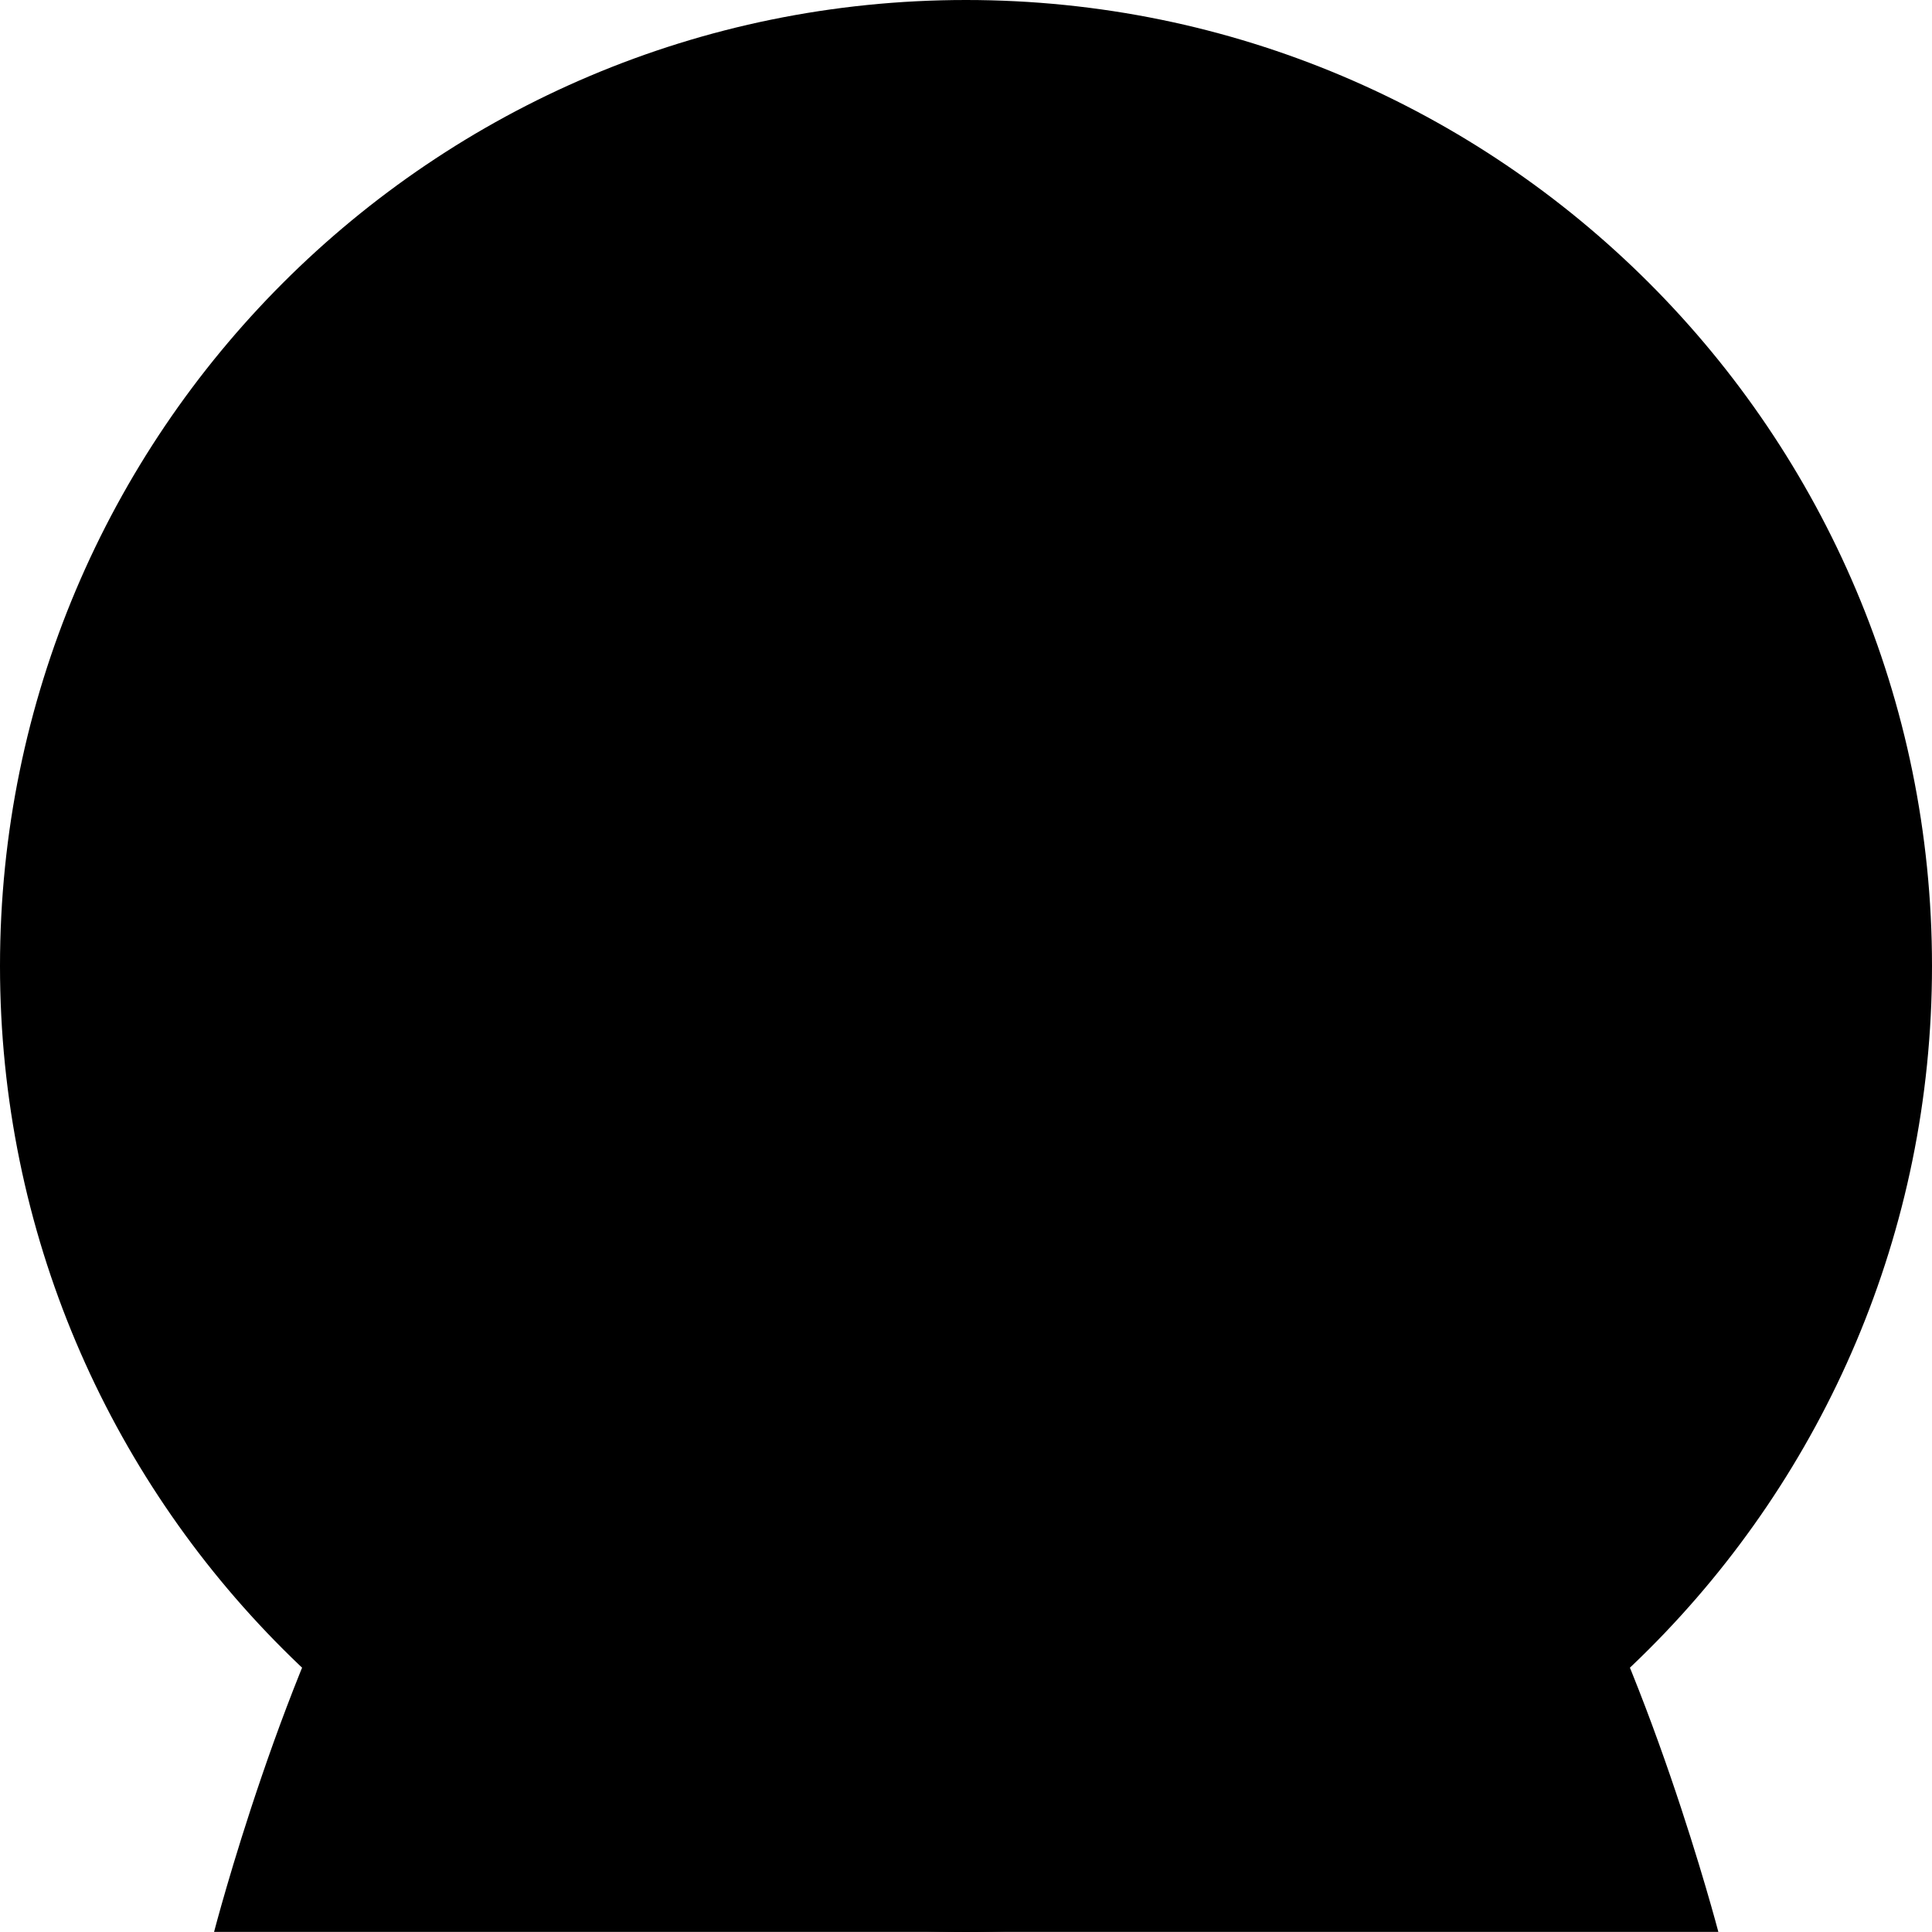
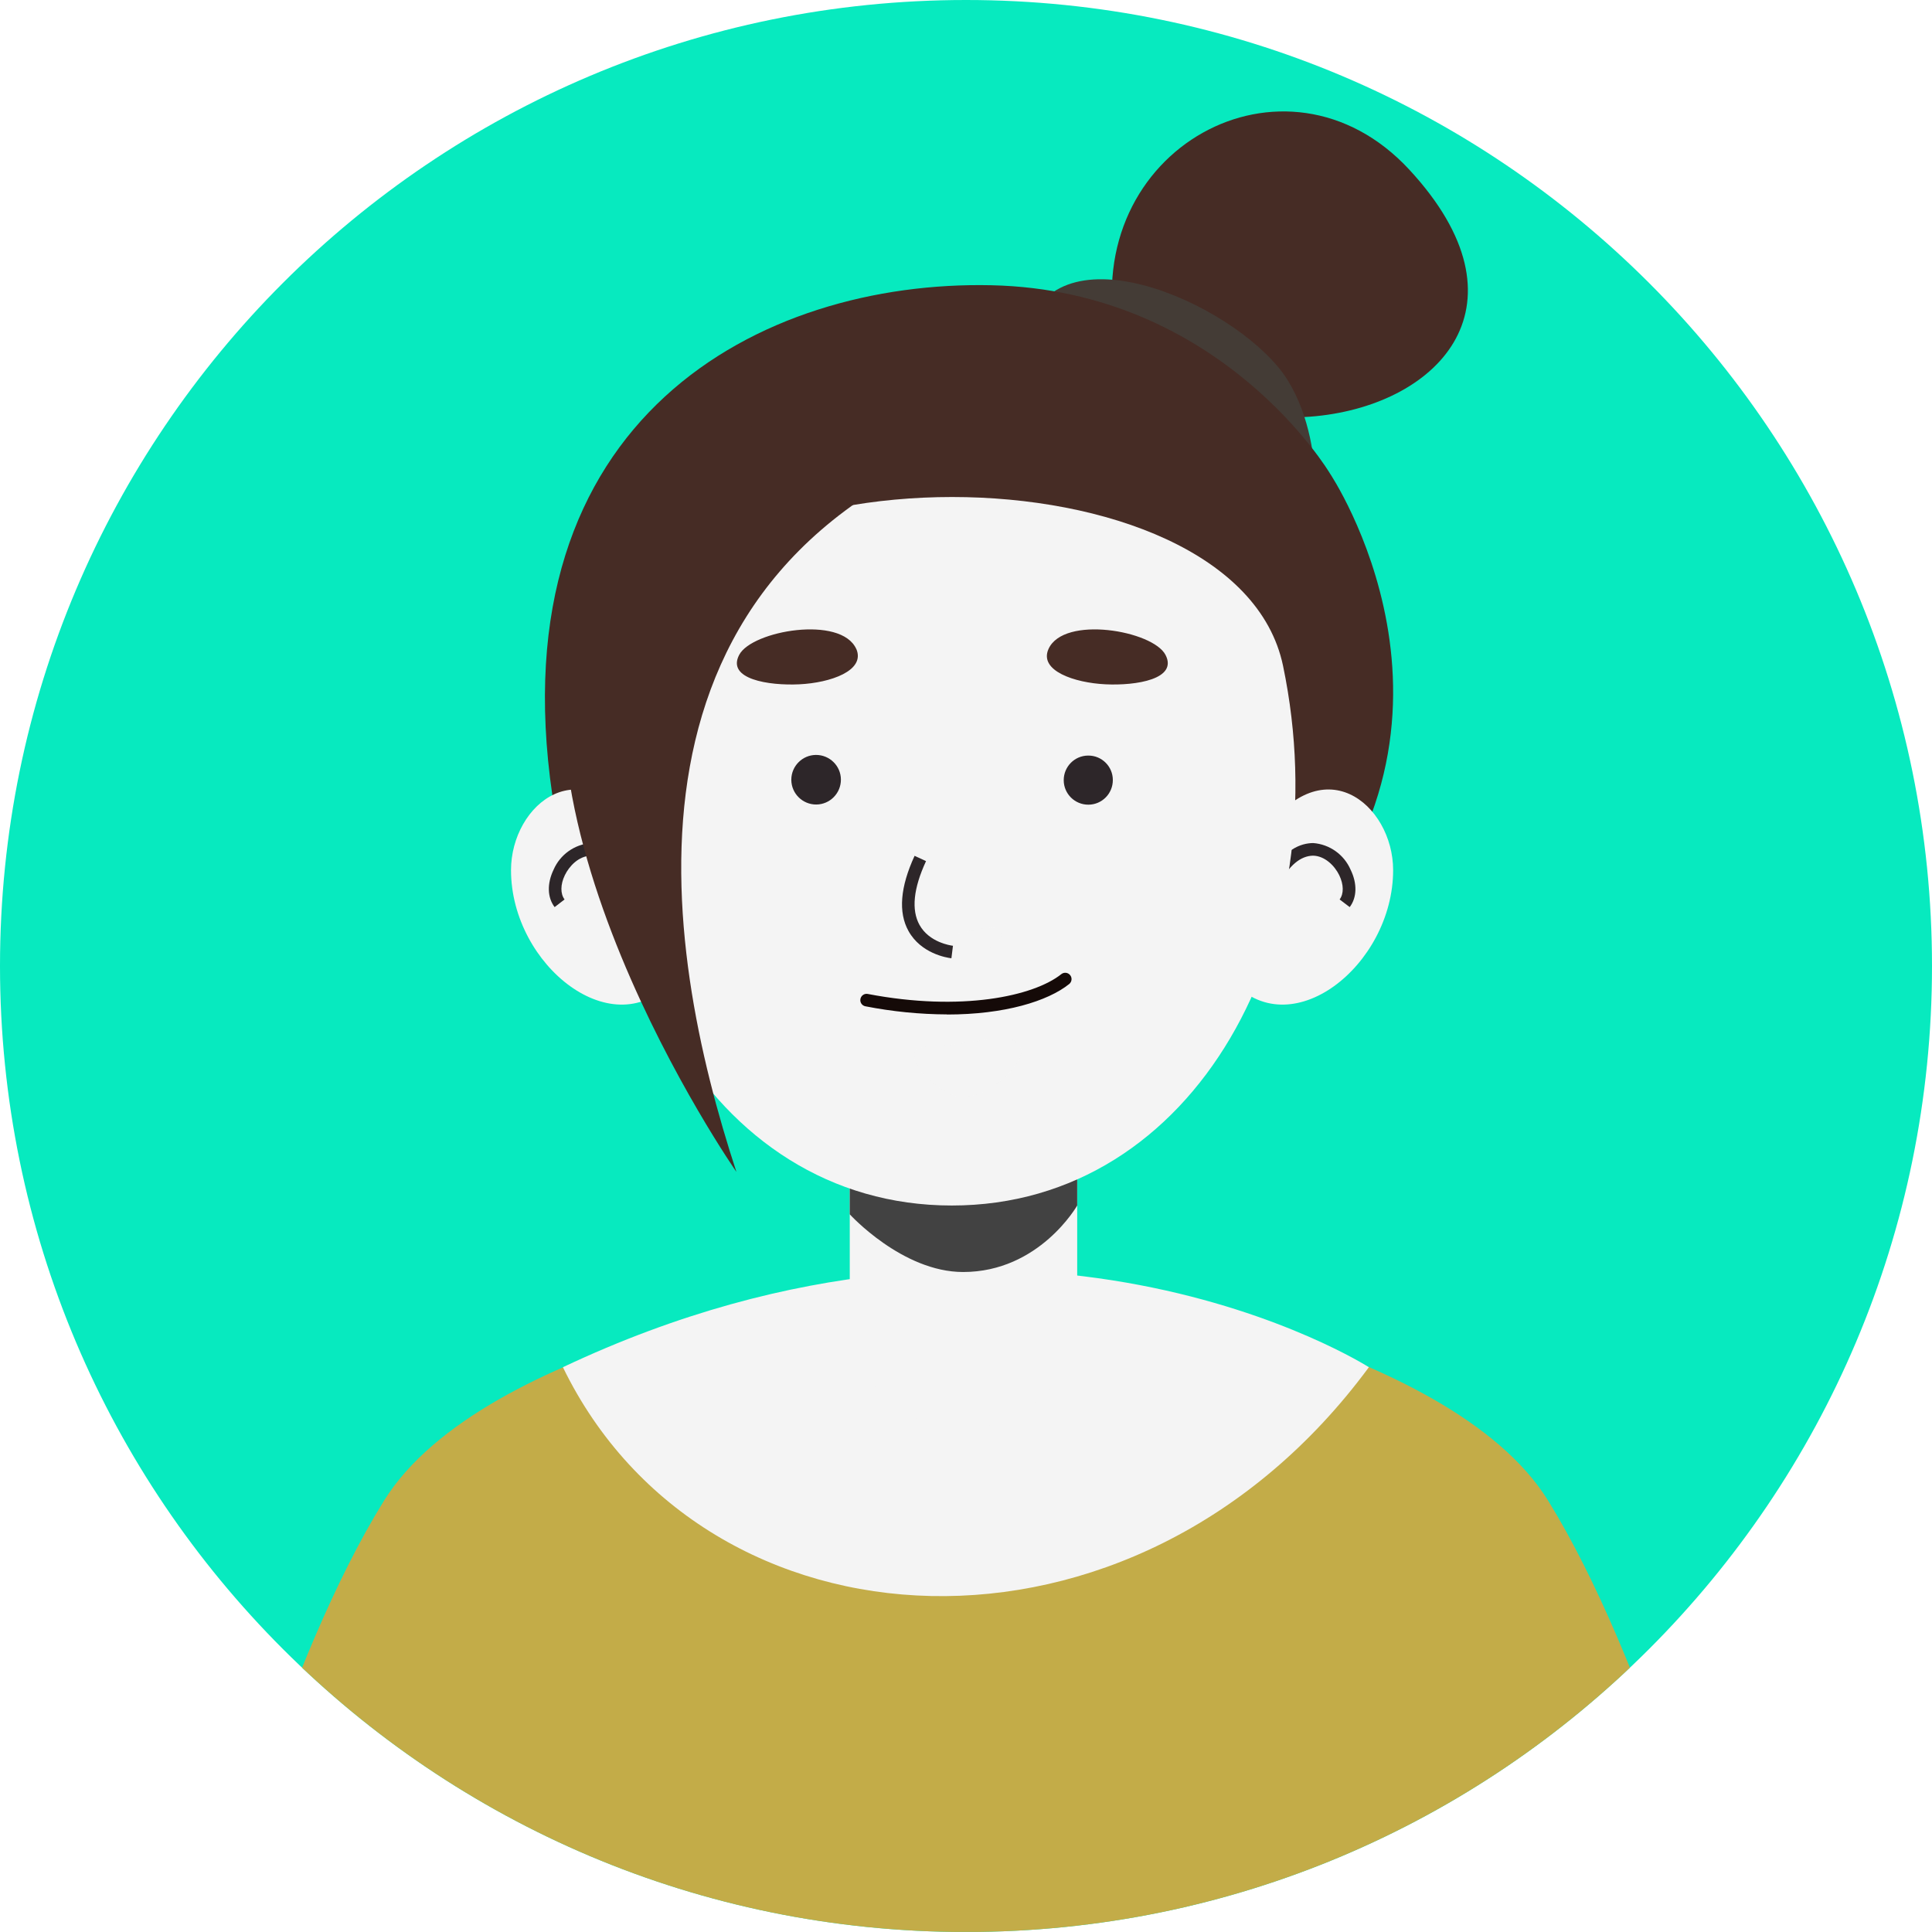
<svg xmlns="http://www.w3.org/2000/svg" id="Layer_2" data-name="Layer 2" viewBox="0 0 360 360">
  <defs>
    <style>
      .cls-1 {
        fill: none;
      }

      .cls-2 {
        clip-path: url(#clippath);
      }

      .cls-3, .cls-4 {
        fill: #f4f4f4;
      }

      .cls-5 {
        fill: #c3ac48;
      }

      .cls-6 {
        fill: #150a08;
      }

      .cls-7 {
        fill: #07eabf;
      }

      .cls-8 {
        fill: #424242;
      }

      .cls-9 {
        fill: #443c36;
      }

      .cls-10 {
        fill: #2d2629;
      }

      .cls-11 {
        fill: #462c25;
      }

      .cls-4 {
        isolation: isolate;
        opacity: .5;
      }
    </style>
    <clipPath id="clippath">
-       <circle className="cls-1" cx="180" cy="180" r="180" />
+       <circle class="cls-1" cx="180" cy="180" r="180" />
    </clipPath>
  </defs>
  <g id="Layer_1-2" data-name="Layer 1">
    <g id="_그룹_76" data-name="그룹 76">
      <g id="Layer_2-2" data-name="Layer 2">
        <g id="OBJECTS">
-           <circle id="_타원_74" data-name="타원 74" className="cls-7" cx="180" cy="180" r="180" />
+           <circle id="_타원_74" data-name="타원 74" class="cls-7" cx="180" cy="180" r="180" />
          <g id="_그룹_29" data-name="그룹 29">
-             <g className="cls-2">
+             <g class="cls-2">
              <g id="_그룹_28" data-name="그룹 28">
                <g id="_그룹_27" data-name="그룹 27">
-                   <path id="_패스_49" data-name="패스 49" className="cls-11" d="M207.97,62.65c-6.8-34.8,31.61-55.94,54.65-31.02s5.87,43.62-17.43,45.92-31.3-15.79-31.3-15.79l-5.92,.89Z" />
-                   <path id="_패스_50" data-name="패스 50" className="cls-9" d="M191.31,61.29c6.41-19.78,40.45-3.68,48.64,9.57s4.41,32.59,4.41,32.59l-53.05-42.17Z" />
-                   <path id="_패스_51" data-name="패스 51" className="cls-11" d="M102.92,148.16c-10.3-70.4,38.95-95.95,81.8-95.01s63.07,35.03,63.07,35.03c0,0,30.67,45.57-6.88,87.22-37.54,41.65-138-27.24-138-27.24Z" />
-                   <path id="_패스_52" data-name="패스 52" className="cls-5" d="M320.18,359.98H39.89s13.09-50.47,31.68-80.37c18.58-29.89,86.82-40.08,86.82-40.08l21.64,3.61,21.61-3.61s68.31,10.16,86.82,40.08,31.73,80.37,31.73,80.37Z" />
-                   <path id="_패스_53" data-name="패스 53" className="cls-3" d="M104.89,254.76c26.38,54.3,106.41,59.39,150.18,0,.02,0-63.8-40.81-150.18,0Z" />
-                   <path id="_패스_54" data-name="패스 54" className="cls-3" d="M179.46,266.23h0c-11.64-.07-21.05-9.48-21.12-21.12v-40.71h42.38v40.59c-.01,11.73-9.53,21.24-21.26,21.24Z" />
-                   <path id="_패스_55" data-name="패스 55" className="cls-8" d="M200.72,199.71v24.92s-7.04,12.39-21.26,12.39c-11.33,0-21.12-10.75-21.12-10.75v-26.56h42.38Z" />
-                   <path id="_패스_56" data-name="패스 56" className="cls-3" d="M120.05,156.09c-11.5-17.43-24.83-6.22-24.83,6.05,0,17.79,19.31,33.11,30.34,20.34,11.03-12.76-5.51-26.4-5.51-26.4Z" />
+                   <path id="_패스_49" data-name="패스 49" class="cls-11" d="M207.97,62.65c-6.8-34.8,31.61-55.94,54.65-31.02s5.87,43.62-17.43,45.92-31.3-15.79-31.3-15.79l-5.92,.89Z" />
+                   <path id="_패스_50" data-name="패스 50" class="cls-9" d="M191.31,61.29c6.41-19.78,40.45-3.68,48.64,9.57s4.41,32.59,4.41,32.59l-53.05-42.17Z" />
+                   <path id="_패스_51" data-name="패스 51" class="cls-11" d="M102.92,148.16c-10.3-70.4,38.95-95.95,81.8-95.01s63.07,35.03,63.07,35.03c0,0,30.67,45.57-6.88,87.22-37.54,41.65-138-27.24-138-27.24Z" />
+                   <path id="_패스_52" data-name="패스 52" class="cls-5" d="M320.18,359.98H39.89s13.09-50.47,31.68-80.37c18.58-29.89,86.82-40.08,86.82-40.08l21.64,3.61,21.61-3.61s68.31,10.16,86.82,40.08,31.73,80.37,31.73,80.37Z" />
+                   <path id="_패스_53" data-name="패스 53" class="cls-3" d="M104.89,254.76c26.38,54.3,106.41,59.39,150.18,0,.02,0-63.8-40.81-150.18,0Z" />
+                   <path id="_패스_54" data-name="패스 54" class="cls-3" d="M179.46,266.23h0c-11.64-.07-21.05-9.48-21.12-21.12v-40.71h42.38v40.59c-.01,11.73-9.53,21.24-21.26,21.24Z" />
+                   <path id="_패스_55" data-name="패스 55" class="cls-8" d="M200.72,199.71v24.92s-7.04,12.39-21.26,12.39c-11.33,0-21.12-10.75-21.12-10.75v-26.56h42.38Z" />
+                   <path id="_패스_56" data-name="패스 56" class="cls-3" d="M120.05,156.09c-11.5-17.43-24.83-6.22-24.83,6.05,0,17.79,19.31,33.11,30.34,20.34,11.03-12.76-5.51-26.4-5.51-26.4Z" />
                  <g id="_그룹_23" data-name="그룹 23">
-                     <path id="_패스_57" data-name="패스 57" className="cls-10" d="M103.35,169.03c-1.37-1.79-1.44-4.39-.2-6.97,1.21-2.8,3.87-4.71,6.91-4.96,2.27-.07,5.55,1.06,8.51,6.6l-2.07,1.11c-1.88-3.51-4.06-5.36-6.31-5.36h-.09c-2.31,.05-4.06,1.99-4.85,3.63-.84,1.73-.85,3.47-.05,4.52l-1.86,1.43Z" />
+                     <path id="_패스_57" data-name="패스 57" class="cls-10" d="M103.35,169.03c-1.37-1.79-1.44-4.39-.2-6.97,1.21-2.8,3.87-4.71,6.91-4.96,2.27-.07,5.55,1.06,8.51,6.6l-2.07,1.11c-1.88-3.51-4.06-5.36-6.31-5.36h-.09c-2.31,.05-4.06,1.99-4.85,3.63-.84,1.73-.85,3.47-.05,4.52l-1.86,1.43Z" />
                  </g>
-                   <path id="_패스_58" data-name="패스 58" className="cls-3" d="M234.79,156.09c11.47-17.43,24.8-6.22,24.8,6.05,0,17.79-19.29,33.11-30.32,20.34s5.52-26.4,5.52-26.4Z" />
+                   <path id="_패스_58" data-name="패스 58" class="cls-3" d="M234.79,156.09c11.47-17.43,24.8-6.22,24.8,6.05,0,17.79-19.29,33.11-30.32,20.34s5.52-26.4,5.52-26.4Z" />
                  <g id="_그룹_24" data-name="그룹 24">
-                     <path id="_패스_59" data-name="패스 59" className="cls-10" d="M251.49,169.02l-1.87-1.42c.8-1.05,.77-2.78-.07-4.52-.87-1.79-2.72-3.61-4.9-3.64-2.32,.05-4.45,1.81-6.32,5.36l-2.07-1.1c2.91-5.53,6.16-6.58,8.43-6.61,3.06,.23,5.75,2.14,6.97,4.96,1.26,2.57,1.2,5.18-.16,6.97Z" />
+                     <path id="_패스_59" data-name="패스 59" class="cls-10" d="M251.49,169.02l-1.87-1.42c.8-1.05,.77-2.78-.07-4.52-.87-1.79-2.72-3.61-4.9-3.64-2.32,.05-4.45,1.81-6.32,5.36l-2.07-1.1c2.91-5.53,6.16-6.58,8.43-6.61,3.06,.23,5.75,2.14,6.97,4.96,1.26,2.57,1.2,5.18-.16,6.97Z" />
                  </g>
-                   <path id="_패스_60" data-name="패스 60" className="cls-3" d="M177.35,224.63c-45.38,0-72.23-49.63-61.62-100.55,8.75-41.96,114.6-41.96,123.35,0,10.61,50.92-16.31,100.57-61.74,100.55Z" />
-                   <path id="_패스_61" data-name="패스 61" className="cls-4" d="M171.29,173.64c4.69,2.35,15.2-2.7,15.42,0s-5.58,5.11-7.7,5.11-7.72-5.11-7.72-5.11Z" />
+                   <path id="_패스_60" data-name="패스 60" class="cls-3" d="M177.35,224.63c-45.38,0-72.23-49.63-61.62-100.55,8.75-41.96,114.6-41.96,123.35,0,10.61,50.92-16.31,100.57-61.74,100.55Z" />
+                   <path id="_패스_61" data-name="패스 61" class="cls-4" d="M171.29,173.64c4.69,2.35,15.2-2.7,15.42,0s-5.58,5.11-7.7,5.11-7.72-5.11-7.72-5.11Z" />
                  <g id="_그룹_25" data-name="그룹 25">
-                     <path id="_패스_62" data-name="패스 62" className="cls-10" d="M177.28,178.56c-.93-.11-5.67-.9-7.99-5.07-1.94-3.48-1.55-8.2,1.13-14.02l2.13,.99c-2.36,5.1-2.76,9.1-1.21,11.89,1.8,3.25,5.78,3.83,6.23,3.88l-.29,2.33Z" />
+                     <path id="_패스_62" data-name="패스 62" class="cls-10" d="M177.28,178.56c-.93-.11-5.67-.9-7.99-5.07-1.94-3.48-1.55-8.2,1.13-14.02l2.13,.99c-2.36,5.1-2.76,9.1-1.21,11.89,1.8,3.25,5.78,3.83,6.23,3.88l-.29,2.33Z" />
                  </g>
-                   <path id="_패스_63" data-name="패스 63" className="cls-11" d="M159.56,120.94c-2.84-6.34-19.45-3.43-21.82,1.08s5.44,5.77,11.22,5.49c5.77-.28,12.32-2.53,10.61-6.57Z" />
-                   <path id="_패스_64" data-name="패스 64" className="cls-11" d="M195.37,120.94c2.84-6.34,19.45-3.43,21.8,1.08s-5.42,5.77-11.19,5.49-12.41-2.53-10.61-6.57Z" />
-                   <path id="_패스_65" data-name="패스 65" className="cls-10" d="M147.45,145.34c.03,2.55,2.12,4.59,4.67,4.57,2.55-.03,4.59-2.12,4.57-4.67s-2.12-4.59-4.67-4.57c-2.51,.03-4.54,2.06-4.57,4.57v.1Z" />
-                   <path id="_패스_66" data-name="패스 66" className="cls-10" d="M207.36,145.34c.01,2.53-2.02,4.59-4.55,4.6-2.53,.01-4.59-2.02-4.6-4.55-.01-2.53,2.02-4.59,4.55-4.6h.05c2.51,0,4.55,2.04,4.55,4.55h0s0,0,0,0Z" />
+                   <path id="_패스_63" data-name="패스 63" class="cls-11" d="M159.56,120.94c-2.84-6.34-19.45-3.43-21.82,1.08s5.44,5.77,11.22,5.49c5.77-.28,12.32-2.53,10.61-6.57Z" />
+                   <path id="_패스_64" data-name="패스 64" class="cls-11" d="M195.37,120.94c2.84-6.34,19.45-3.43,21.8,1.08s-5.42,5.77-11.19,5.49-12.41-2.53-10.61-6.57Z" />
+                   <path id="_패스_65" data-name="패스 65" class="cls-10" d="M147.45,145.34c.03,2.55,2.12,4.59,4.67,4.57,2.55-.03,4.59-2.12,4.57-4.67s-2.12-4.59-4.67-4.57c-2.51,.03-4.54,2.06-4.57,4.57v.1Z" />
+                   <path id="_패스_66" data-name="패스 66" class="cls-10" d="M207.36,145.34c.01,2.53-2.02,4.59-4.55,4.6-2.53,.01-4.59-2.02-4.6-4.55-.01-2.53,2.02-4.59,4.55-4.6h.05c2.51,0,4.55,2.04,4.55,4.55h0s0,0,0,0Z" />
                  <g id="_그룹_26" data-name="그룹 26">
-                     <path id="_패스_67" data-name="패스 67" className="cls-6" d="M176.47,189.02c-5.1-.02-10.2-.53-15.21-1.51-.64-.12-1.06-.74-.93-1.37,.12-.64,.74-1.06,1.37-.93,17.44,3.34,30.92,.42,36.07-3.7,.51-.4,1.25-.31,1.65,.21,.39,.5,.31,1.22-.18,1.63-4.02,3.22-12.06,5.69-22.78,5.69Z" />
+                     <path id="_패스_67" data-name="패스 67" class="cls-6" d="M176.47,189.02c-5.1-.02-10.2-.53-15.21-1.51-.64-.12-1.06-.74-.93-1.37,.12-.64,.74-1.06,1.37-.93,17.44,3.34,30.92,.42,36.07-3.7,.51-.4,1.25-.31,1.65,.21,.39,.5,.31,1.22-.18,1.63-4.02,3.22-12.06,5.69-22.78,5.69Z" />
                  </g>
-                   <path id="_패스_68" data-name="패스 68" className="cls-4" d="M173.24,194.99c6.36,0,15.46-3.28,16.87,0s-6.36,9.85-11.17,9.39-12.98-9.41-5.7-9.39Z" />
-                   <path id="_패스_69" data-name="패스 69" className="cls-11" d="M186.76,80.42c-75.42,24.83-63.35,95.81-49.54,137.95h0s-48.41-69.57-26.75-113.12,76.29-24.83,76.29-24.83Z" />
+                   <path id="_패스_68" data-name="패스 68" class="cls-4" d="M173.24,194.99c6.36,0,15.46-3.28,16.87,0s-6.36,9.85-11.17,9.39-12.98-9.41-5.7-9.39Z" />
+                   <path id="_패스_69" data-name="패스 69" class="cls-11" d="M186.76,80.42c-75.42,24.83-63.35,95.81-49.54,137.95h0s-48.41-69.57-26.75-113.12,76.29-24.83,76.29-24.83Z" />
                </g>
              </g>
            </g>
          </g>
        </g>
      </g>
    </g>
  </g>
</svg>
